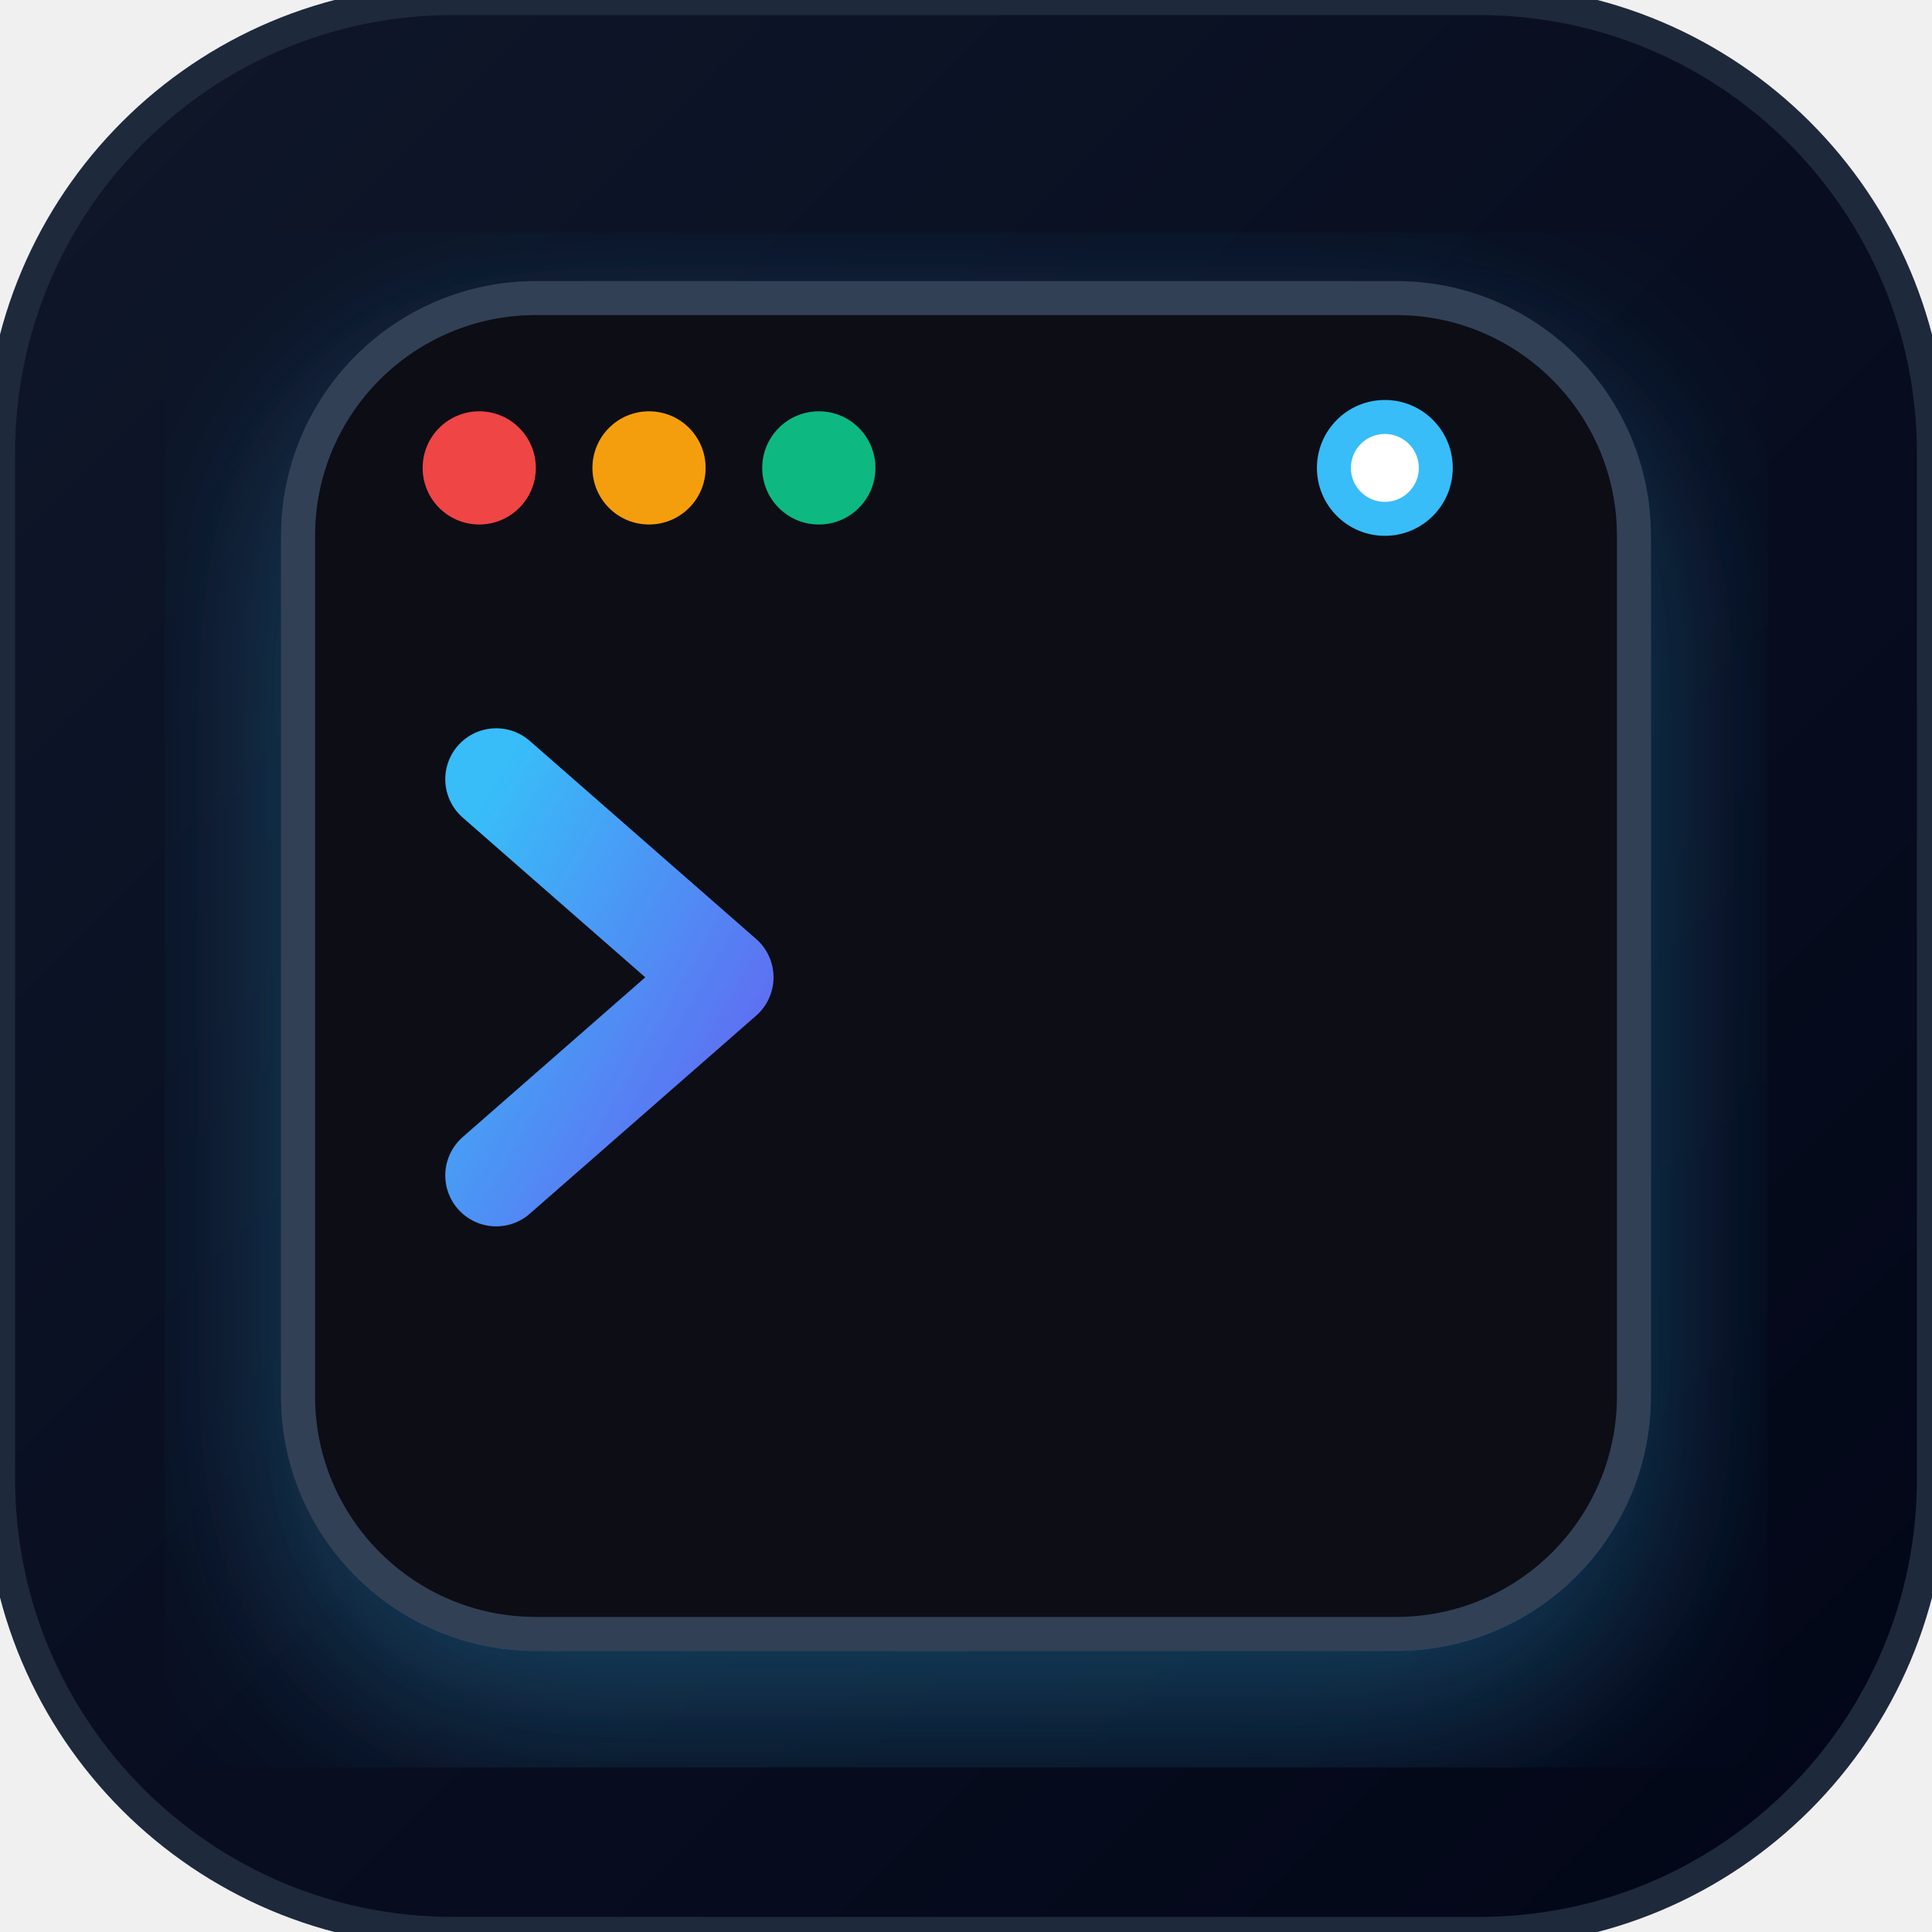
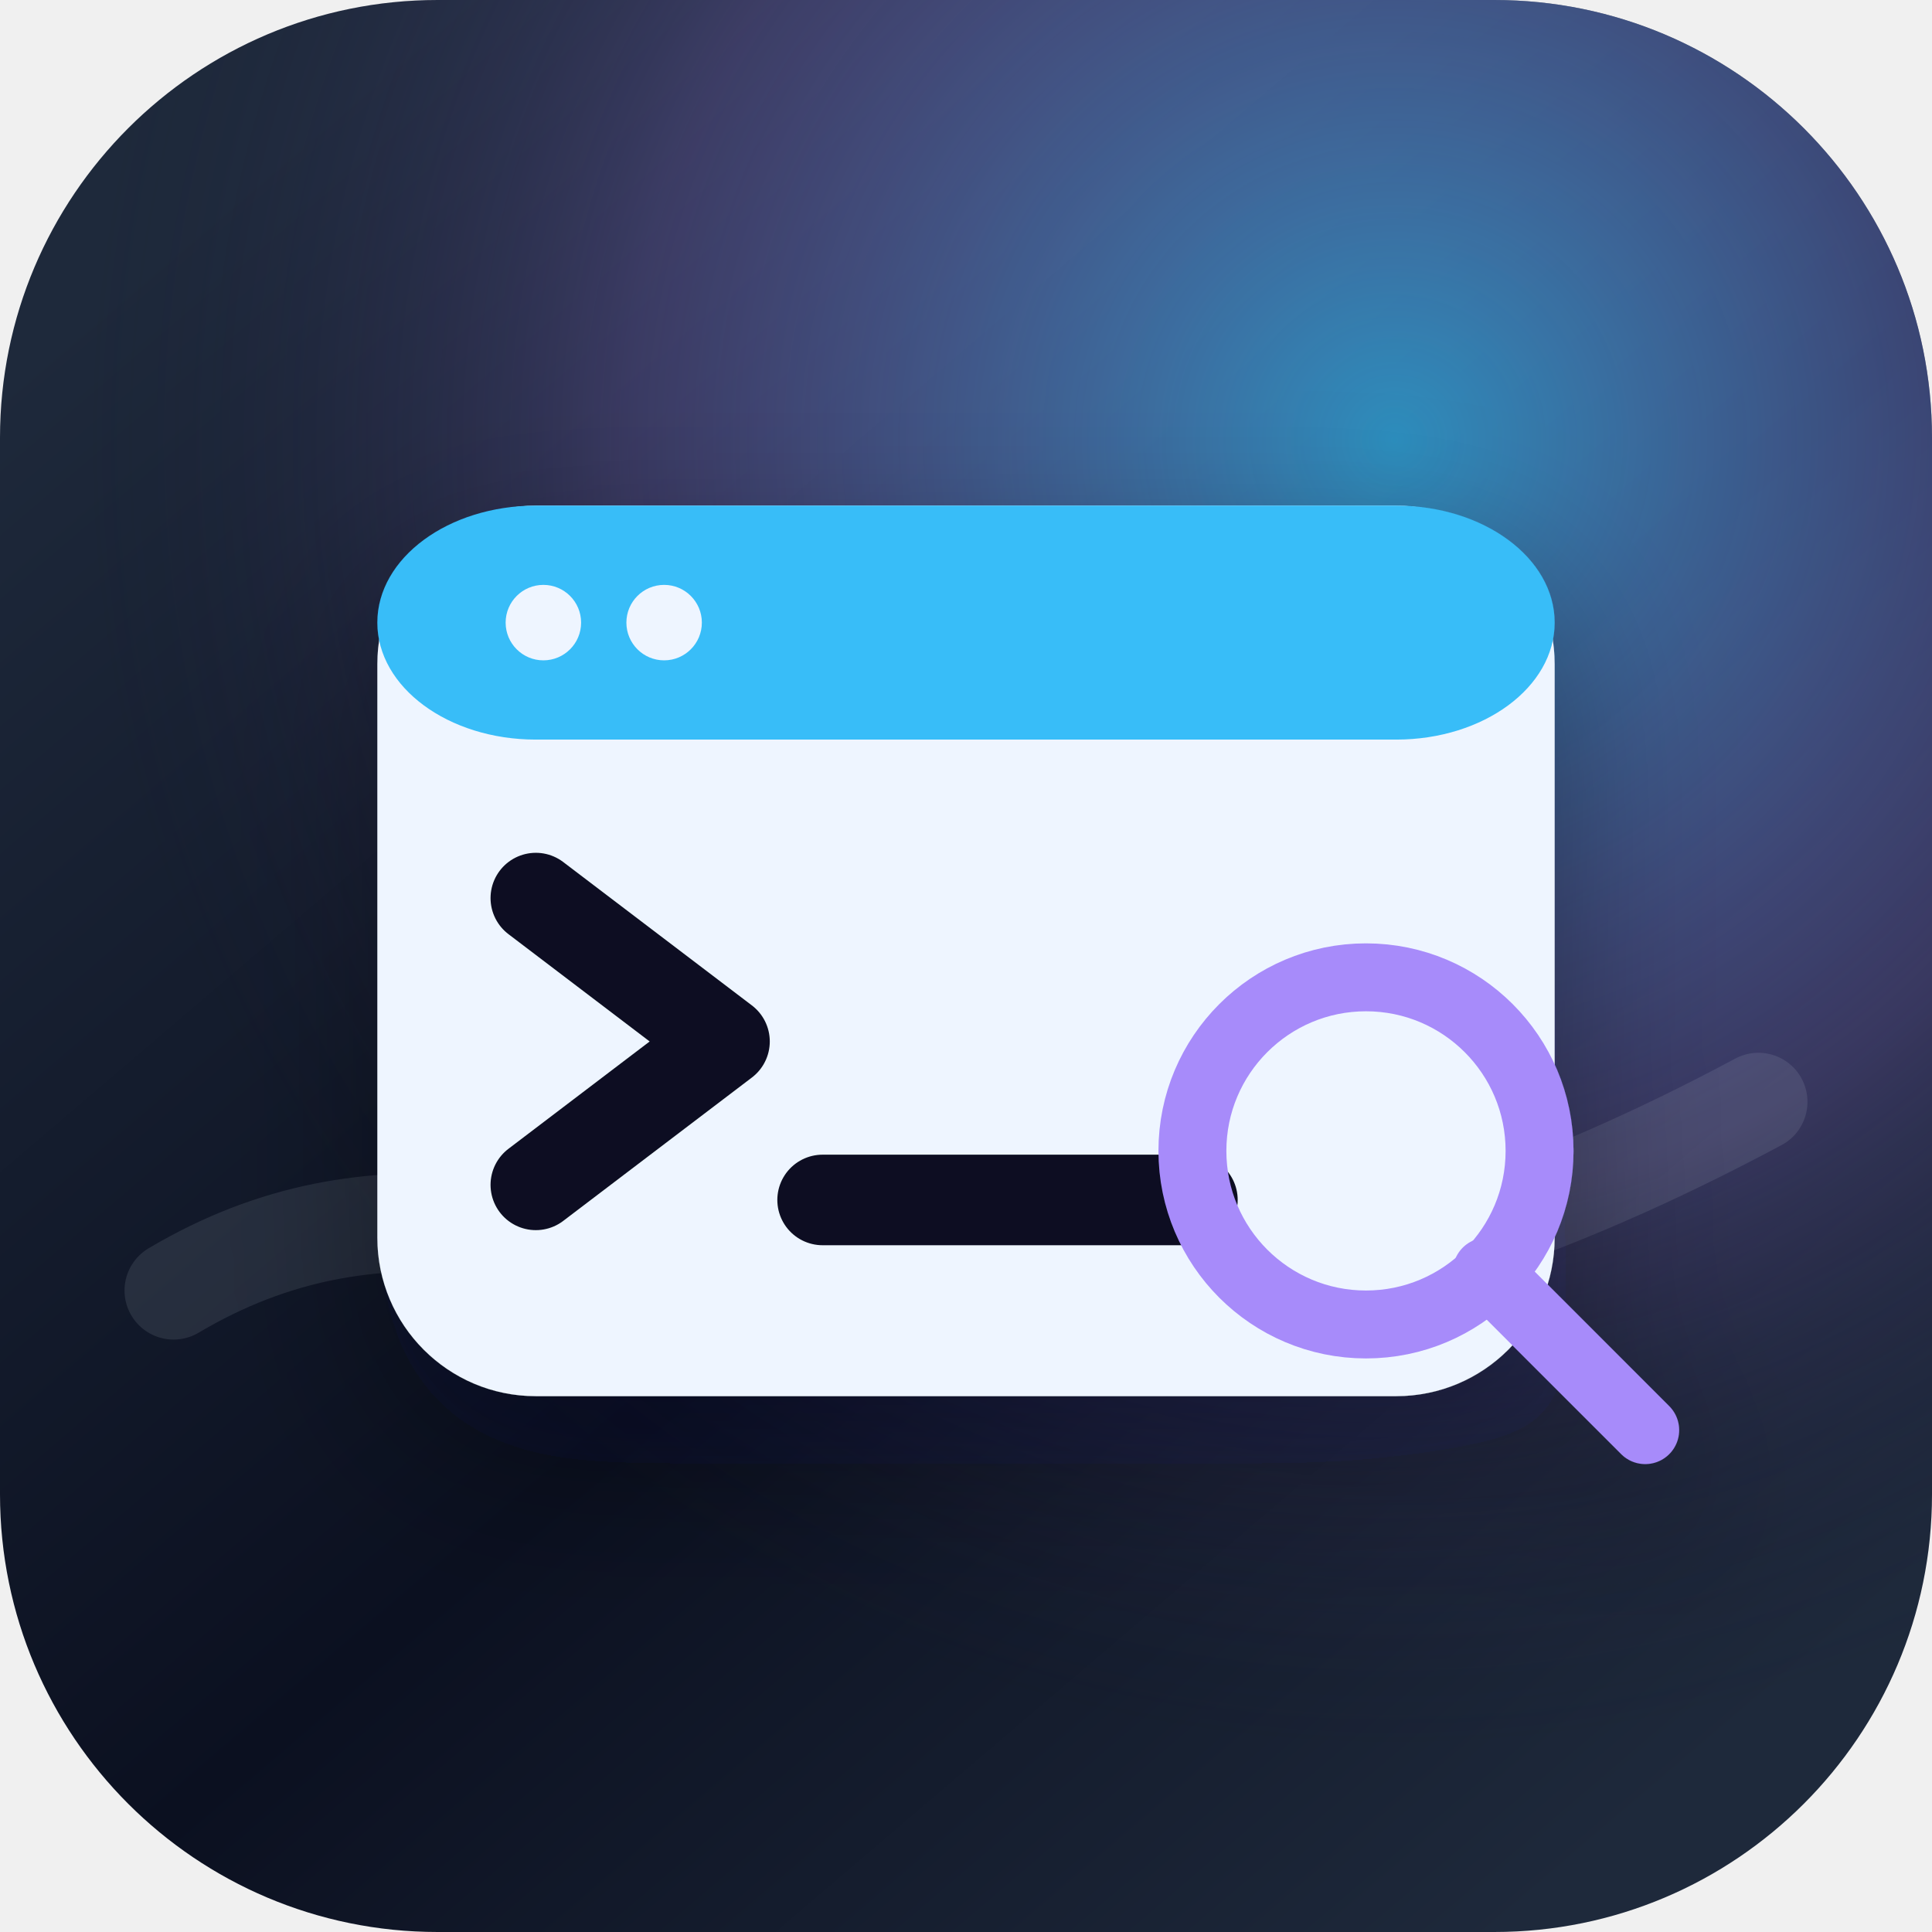
- <svg xmlns="http://www.w3.org/2000/svg" viewBox="0 0 512 512" width="512" height="512" role="img" aria-label="Remote DevTools">
+ <svg xmlns="http://www.w3.org/2000/svg" width="512" height="512" viewBox="0 0 512 512" role="img" aria-label="Remote DevTools">
  <defs>
-     <linearGradient id="bg" x1="0" y1="0" x2="1" y2="1">
-       <stop offset="0%" stop-color="#0f172a" />
-       <stop offset="100%" stop-color="#020617" />
+     <linearGradient id="bg" x1="70" y1="40" x2="442" y2="476" gradientUnits="userSpaceOnUse">
+       <stop stop-color="#1e293b" />
+       <stop offset=".56" stop-color="#0b1020" />
+       <stop offset="1" stop-color="#1e293b" />
    </linearGradient>
-     <linearGradient id="glow" x1="0" y1="0" x2="1" y2="1">
-       <stop offset="0%" stop-color="#38bdf8" />
-       <stop offset="100%" stop-color="#6366f1" />
-     </linearGradient>
-     <filter id="neon" x="-10%" y="-10%" width="120%" height="120%">
-       <feDropShadow dx="0" dy="12" stdDeviation="16" flood-color="#38bdf8" flood-opacity="0.3" />
+     <radialGradient id="glow" cx="72%" cy="23%" r="68%">
+       <stop stop-color="#38bdf8" stop-opacity=".72" />
+       <stop offset=".58" stop-color="#a78bfa" stop-opacity=".24" />
+       <stop offset="1" stop-color="#0b1020" stop-opacity="0" />
+     </radialGradient>
+     <filter id="shadow" x="-20%" y="-20%" width="140%" height="140%">
+       <feDropShadow dx="0" dy="18" stdDeviation="22" flood-color="#0b1020" flood-opacity=".34" />
    </filter>
  </defs>
-   <rect width="512" height="512" rx="120" fill="url(#bg)" stroke="#1e293b" stroke-width="8" />
-   <g filter="url(#neon)" transform="translate(64, 64) scale(1.5)">
-     <rect x="10" y="10" width="236" height="236" rx="42" fill="#090d16" stroke="#334155" stroke-width="6" />
-     <circle cx="42" cy="40" r="10" fill="#ef4444" />
-     <circle cx="72" cy="40" r="10" fill="#f59e0b" />
-     <circle cx="102" cy="40" r="10" fill="#10b981" />
-     <path d="M 45 95 L 85 130 L 45 165" fill="none" stroke="url(#glow)" stroke-width="18" stroke-linecap="round" stroke-linejoin="round" />
-     <line x1="105" y1="165" x2="175" y2="165" stroke="url(#glow)" stroke-width="18" stroke-linecap="round" />
-     <circle cx="202" cy="40" r="12" fill="#38bdf8" />
-     <circle cx="202" cy="40" r="6" fill="#ffffff" />
+   <rect width="512" height="512" rx="116" fill="url(#bg)" />
+   <rect width="512" height="512" rx="116" fill="url(#glow)" />
+   <path d="M46 342C154 278 238 414 466 292" fill="none" stroke="#eef5ff" stroke-opacity=".1" stroke-width="26" stroke-linecap="round" />
+   <g filter="url(#shadow)">
+     <g transform="translate(0 0) scale(1)">
+       <rect x="100" y="134" width="312" height="236" rx="42" fill="#eef5ff" />
+       <rect x="100" y="134" width="312" height="62" rx="42" fill="#38bdf8" />
+       <path d="M142 238l50 38-50 38M218 318h98" fill="none" stroke="#0b1020" stroke-width="24" stroke-linecap="round" stroke-linejoin="round" />
+       <circle cx="362" cy="305" r="46" fill="none" stroke="#a78bfa" stroke-width="18" />
+       <path d="M394 337l42 42" stroke="#a78bfa" stroke-width="18" stroke-linecap="round" />
+       <circle cx="144" cy="165" r="10" fill="#eef5ff" />
+       <circle cx="176" cy="165" r="10" fill="#eef5ff" />
+     </g>
  </g>
</svg>
